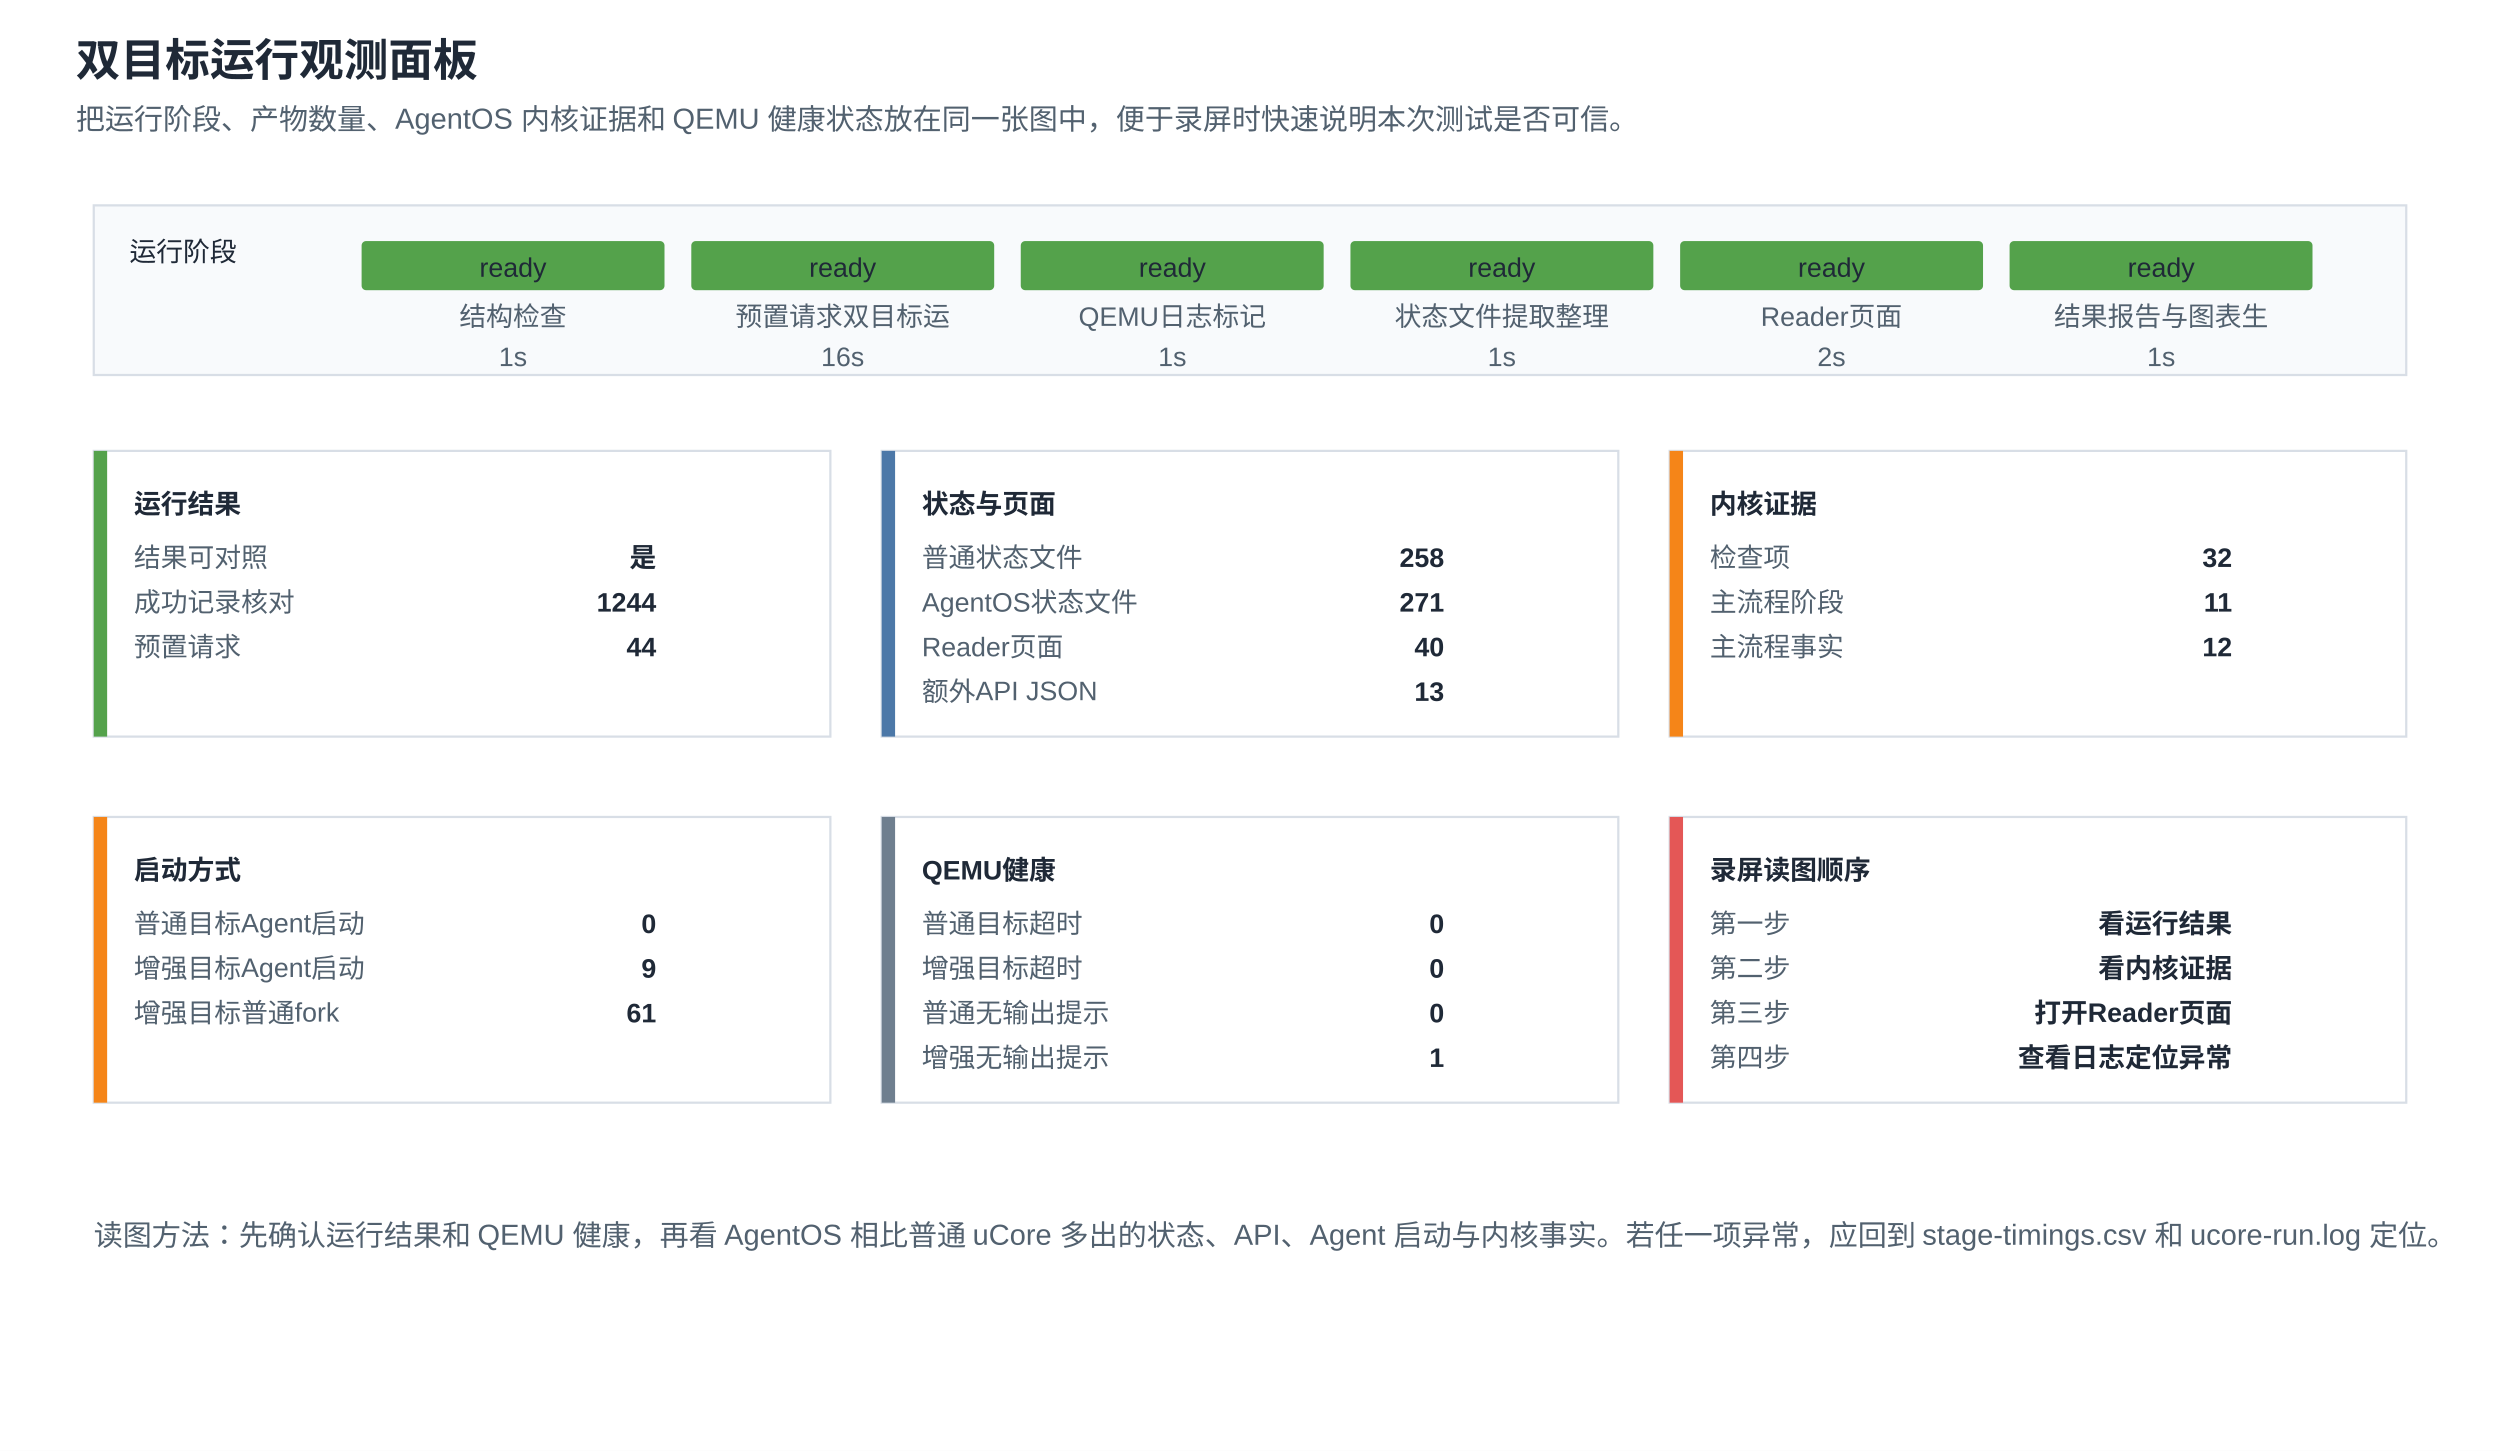
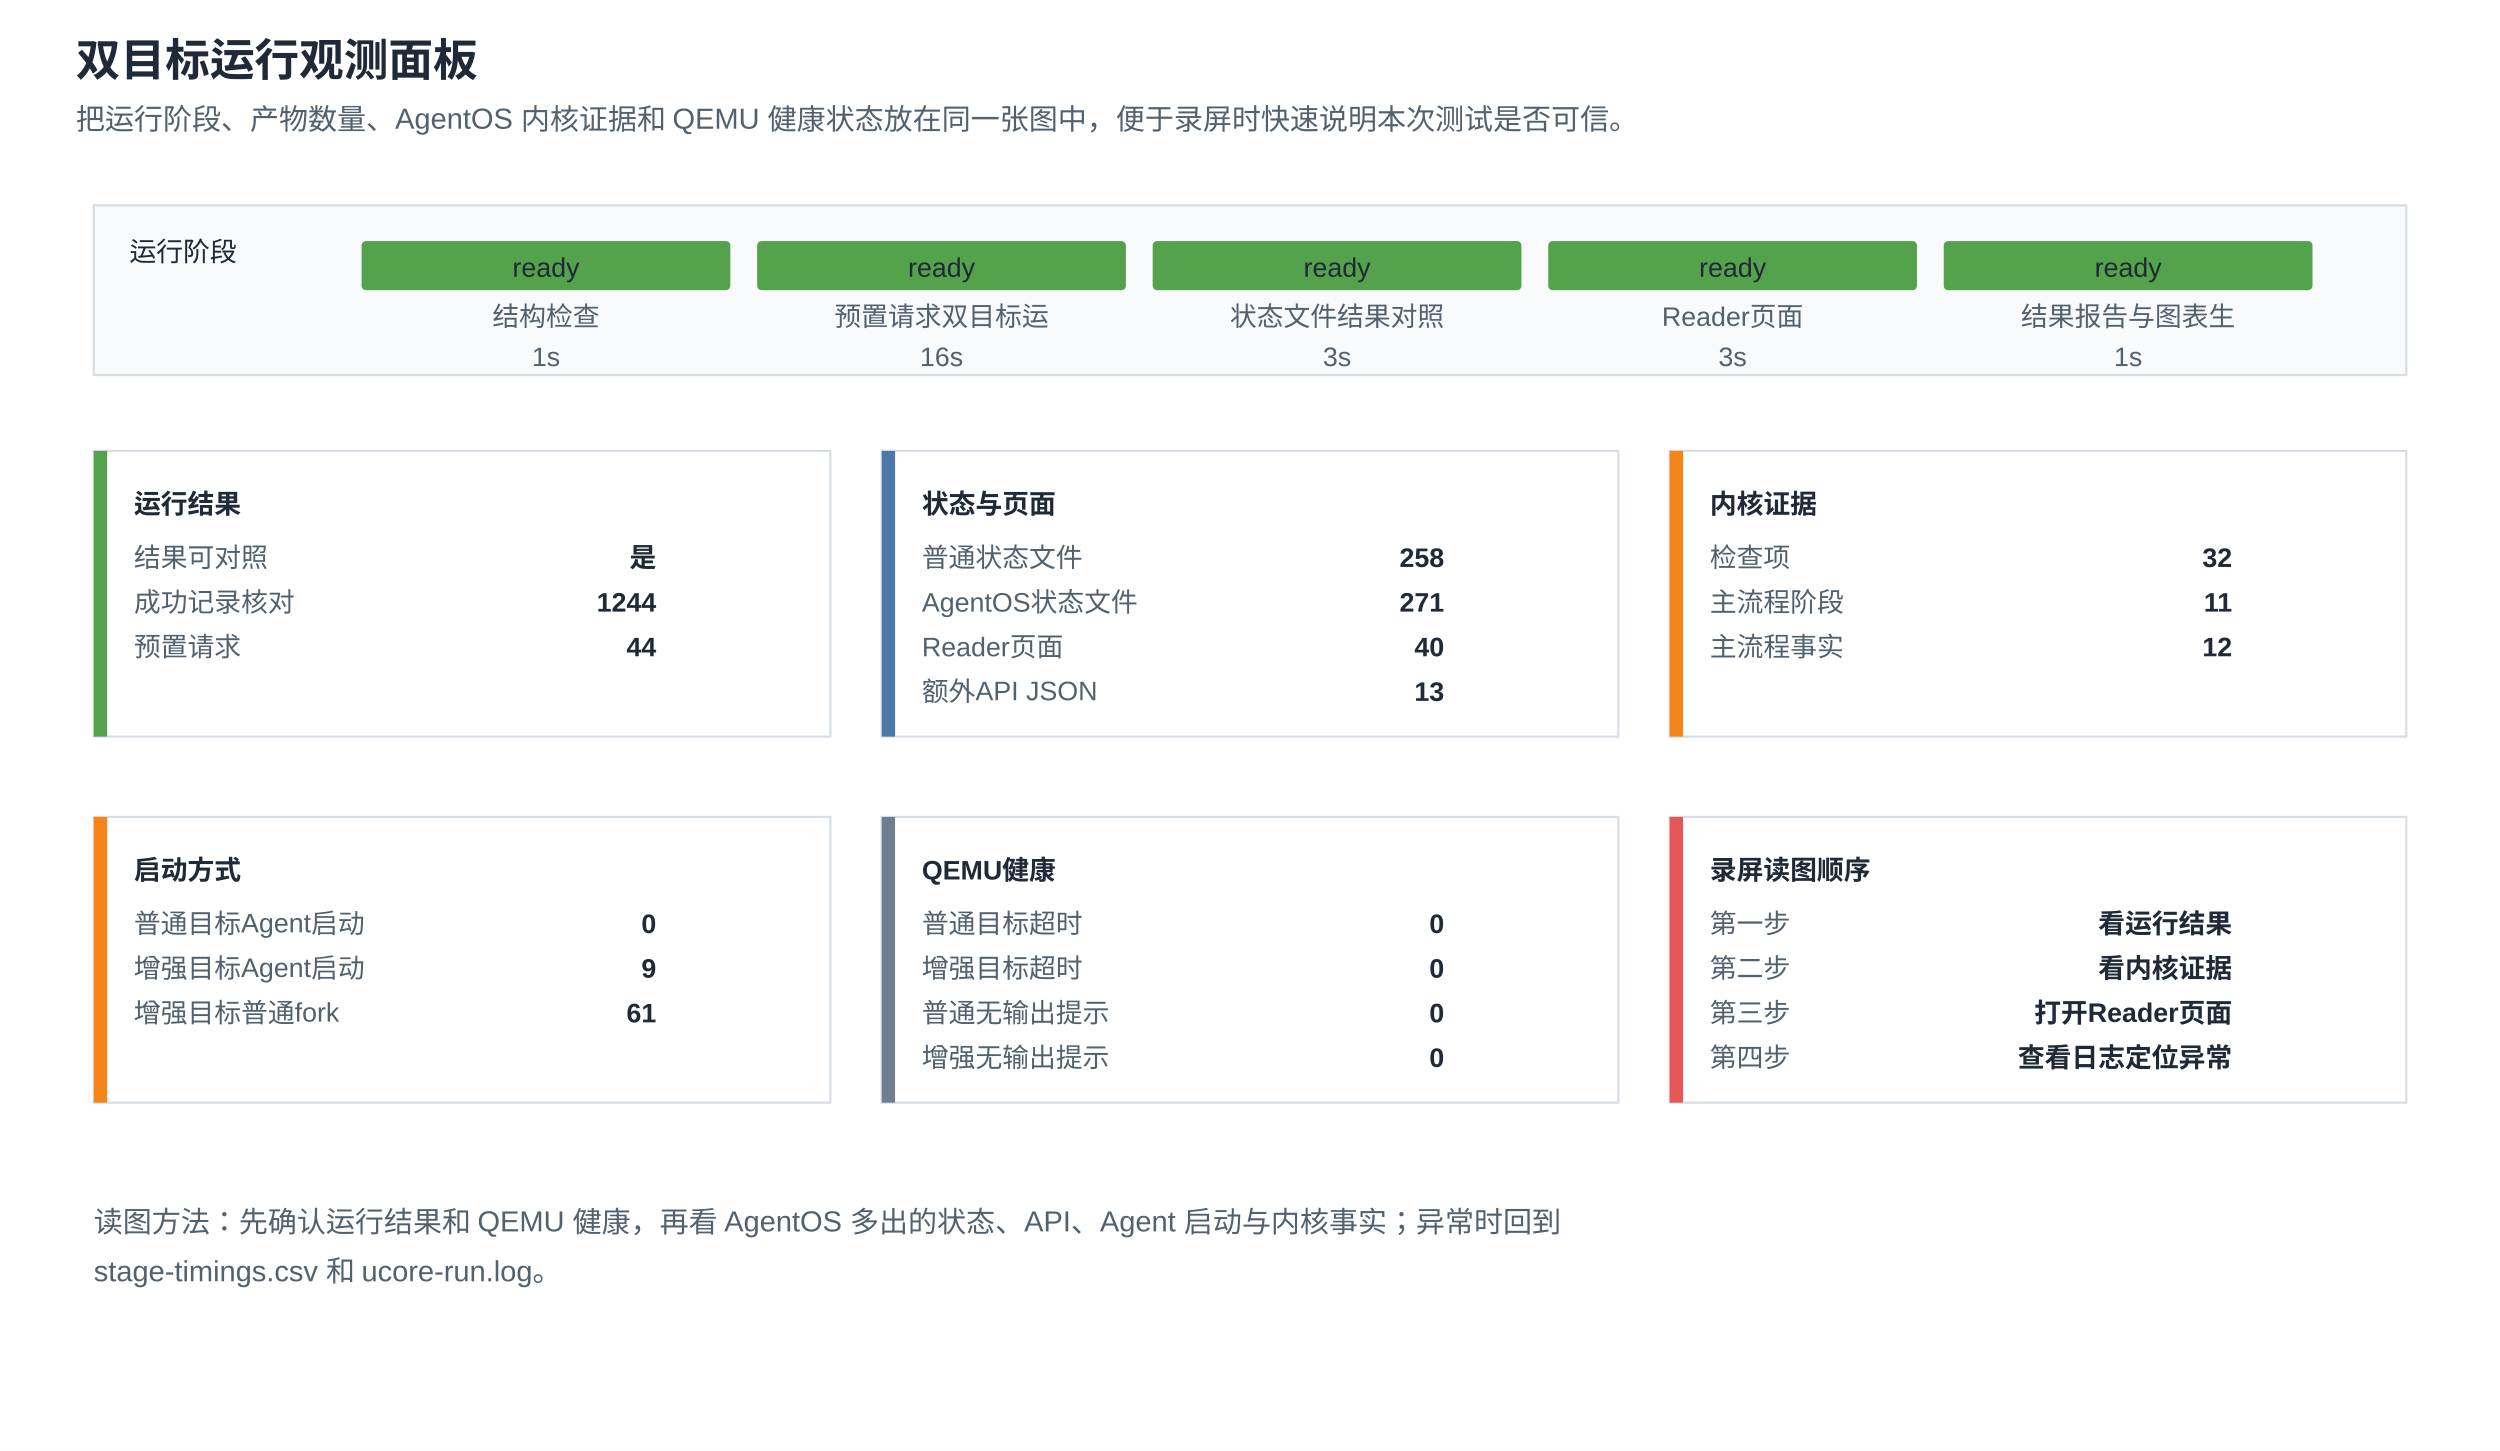
<svg xmlns="http://www.w3.org/2000/svg" width="1120" height="650" viewBox="0 0 1120 650">
  <style>
text{font-family:Arial,'Microsoft YaHei',sans-serif;fill:#1f2937}
.title{font-size:20px;font-weight:700}.subtitle{font-size:13px;fill:#52616f}
.axis{font-size:12px;fill:#52616f}.label{font-size:12px}.value{font-size:12px;font-weight:700}
</style>
  <rect width="1120" height="650" fill="#ffffff" />
  <text x="34" y="34" class="title">双目标运行观测面板</text>
  <text x="34" y="58" class="subtitle">把运行阶段、产物数量、AgentOS 内核证据和 QEMU 健康状态放在同一张图中，便于录屏时快速说明本次测试是否可信。</text>
  <rect x="42" y="92" width="1036" height="76" fill="#f8fafc" stroke="#d8dee6" />
  <text x="58" y="117" class="label">运行阶段</text>
-   <rect x="162.0" y="108" width="135.7" height="22" fill="#54a24b" rx="2" />
-   <text x="229.8" y="124" text-anchor="middle" class="label" fill="#fff">ready</text>
-   <text x="229.8" y="146" text-anchor="middle" class="axis">结构检查</text>
-   <text x="229.8" y="164" text-anchor="middle" class="axis">1s</text>
-   <rect x="309.7" y="108" width="135.7" height="22" fill="#54a24b" rx="2" />
-   <text x="377.5" y="124" text-anchor="middle" class="label" fill="#fff">ready</text>
-   <text x="377.5" y="146" text-anchor="middle" class="axis">预置请求双目标运</text>
-   <text x="377.5" y="164" text-anchor="middle" class="axis">16s</text>
-   <rect x="457.3" y="108" width="135.7" height="22" fill="#54a24b" rx="2" />
-   <text x="525.2" y="124" text-anchor="middle" class="label" fill="#fff">ready</text>
-   <text x="525.2" y="146" text-anchor="middle" class="axis">QEMU日志标记</text>
-   <text x="525.2" y="164" text-anchor="middle" class="axis">1s</text>
-   <rect x="605.0" y="108" width="135.7" height="22" fill="#54a24b" rx="2" />
-   <text x="672.8" y="124" text-anchor="middle" class="label" fill="#fff">ready</text>
-   <text x="672.8" y="146" text-anchor="middle" class="axis">状态文件提取整理</text>
-   <text x="672.8" y="164" text-anchor="middle" class="axis">1s</text>
-   <rect x="752.7" y="108" width="135.7" height="22" fill="#54a24b" rx="2" />
-   <text x="820.5" y="124" text-anchor="middle" class="label" fill="#fff">ready</text>
-   <text x="820.5" y="146" text-anchor="middle" class="axis">Reader页面</text>
-   <text x="820.5" y="164" text-anchor="middle" class="axis">2s</text>
-   <rect x="900.3" y="108" width="135.7" height="22" fill="#54a24b" rx="2" />
-   <text x="968.2" y="124" text-anchor="middle" class="label" fill="#fff">ready</text>
-   <text x="968.2" y="146" text-anchor="middle" class="axis">结果报告与图表生</text>
-   <text x="968.2" y="164" text-anchor="middle" class="axis">1s</text>
+   <rect x="162.0" y="108" width="165.2" height="22" fill="#54a24b" rx="2" />
+   <text x="244.6" y="124" text-anchor="middle" class="label" fill="#fff">ready</text>
+   <text x="244.6" y="146" text-anchor="middle" class="axis">结构检查</text>
+   <text x="244.6" y="164" text-anchor="middle" class="axis">1s</text>
+   <rect x="339.2" y="108" width="165.2" height="22" fill="#54a24b" rx="2" />
+   <text x="421.8" y="124" text-anchor="middle" class="label" fill="#fff">ready</text>
+   <text x="421.8" y="146" text-anchor="middle" class="axis">预置请求双目标运</text>
+   <text x="421.8" y="164" text-anchor="middle" class="axis">16s</text>
+   <rect x="516.4" y="108" width="165.2" height="22" fill="#54a24b" rx="2" />
+   <text x="599.0" y="124" text-anchor="middle" class="label" fill="#fff">ready</text>
+   <text x="599.0" y="146" text-anchor="middle" class="axis">状态文件结果对照</text>
+   <text x="599.0" y="164" text-anchor="middle" class="axis">3s</text>
+   <rect x="693.6" y="108" width="165.2" height="22" fill="#54a24b" rx="2" />
+   <text x="776.2" y="124" text-anchor="middle" class="label" fill="#fff">ready</text>
+   <text x="776.2" y="146" text-anchor="middle" class="axis">Reader页面</text>
+   <text x="776.2" y="164" text-anchor="middle" class="axis">3s</text>
+   <rect x="870.8" y="108" width="165.2" height="22" fill="#54a24b" rx="2" />
+   <text x="953.4" y="124" text-anchor="middle" class="label" fill="#fff">ready</text>
+   <text x="953.4" y="146" text-anchor="middle" class="axis">结果报告与图表生</text>
+   <text x="953.4" y="164" text-anchor="middle" class="axis">1s</text>
  <rect x="42" y="202" width="330" height="128" fill="#ffffff" stroke="#d8dee6" />
  <rect x="42" y="202" width="6" height="128" fill="#54a24b" />
  <text x="60" y="230" class="value">运行结果</text>
  <text x="60" y="254" class="axis">结果可对照</text>
  <text x="294" y="254" text-anchor="end" class="value">是</text>
  <text x="60" y="274" class="axis">成功记录核对</text>
  <text x="294" y="274" text-anchor="end" class="value">1244</text>
  <text x="60" y="294" class="axis">预置请求</text>
  <text x="294" y="294" text-anchor="end" class="value">44</text>
  <rect x="395" y="202" width="330" height="128" fill="#ffffff" stroke="#d8dee6" />
  <rect x="395" y="202" width="6" height="128" fill="#4c78a8" />
  <text x="413" y="230" class="value">状态与页面</text>
  <text x="413" y="254" class="axis">普通状态文件</text>
  <text x="647" y="254" text-anchor="end" class="value">258</text>
  <text x="413" y="274" class="axis">AgentOS状态文件</text>
  <text x="647" y="274" text-anchor="end" class="value">271</text>
  <text x="413" y="294" class="axis">Reader页面</text>
  <text x="647" y="294" text-anchor="end" class="value">40</text>
  <text x="413" y="314" class="axis">额外API JSON</text>
  <text x="647" y="314" text-anchor="end" class="value">13</text>
  <rect x="748" y="202" width="330" height="128" fill="#ffffff" stroke="#d8dee6" />
  <rect x="748" y="202" width="6" height="128" fill="#f58518" />
  <text x="766" y="230" class="value">内核证据</text>
  <text x="766" y="254" class="axis">检查项</text>
  <text x="1000" y="254" text-anchor="end" class="value">32</text>
  <text x="766" y="274" class="axis">主流程阶段</text>
  <text x="1000" y="274" text-anchor="end" class="value">11</text>
  <text x="766" y="294" class="axis">主流程事实</text>
  <text x="1000" y="294" text-anchor="end" class="value">12</text>
  <rect x="42" y="366" width="330" height="128" fill="#ffffff" stroke="#d8dee6" />
  <rect x="42" y="366" width="6" height="128" fill="#f58518" />
  <text x="60" y="394" class="value">启动方式</text>
  <text x="60" y="418" class="axis">普通目标Agent启动</text>
  <text x="294" y="418" text-anchor="end" class="value">0</text>
  <text x="60" y="438" class="axis">增强目标Agent启动</text>
  <text x="294" y="438" text-anchor="end" class="value">9</text>
  <text x="60" y="458" class="axis">增强目标普通fork</text>
  <text x="294" y="458" text-anchor="end" class="value">61</text>
  <rect x="395" y="366" width="330" height="128" fill="#ffffff" stroke="#d8dee6" />
  <rect x="395" y="366" width="6" height="128" fill="#6f7f8f" />
  <text x="413" y="394" class="value">QEMU健康</text>
  <text x="413" y="418" class="axis">普通目标超时</text>
  <text x="647" y="418" text-anchor="end" class="value">0</text>
  <text x="413" y="438" class="axis">增强目标超时</text>
  <text x="647" y="438" text-anchor="end" class="value">0</text>
  <text x="413" y="458" class="axis">普通无输出提示</text>
  <text x="647" y="458" text-anchor="end" class="value">0</text>
  <text x="413" y="478" class="axis">增强无输出提示</text>
-   <text x="647" y="478" text-anchor="end" class="value">1</text>
+   <text x="647" y="478" text-anchor="end" class="value">0</text>
  <rect x="748" y="366" width="330" height="128" fill="#ffffff" stroke="#d8dee6" />
  <rect x="748" y="366" width="6" height="128" fill="#e45756" />
  <text x="766" y="394" class="value">录屏读图顺序</text>
  <text x="766" y="418" class="axis">第一步</text>
  <text x="1000" y="418" text-anchor="end" class="value">看运行结果</text>
  <text x="766" y="438" class="axis">第二步</text>
  <text x="1000" y="438" text-anchor="end" class="value">看内核证据</text>
  <text x="766" y="458" class="axis">第三步</text>
  <text x="1000" y="458" text-anchor="end" class="value">打开Reader页面</text>
  <text x="766" y="478" class="axis">第四步</text>
  <text x="1000" y="478" text-anchor="end" class="value">查看日志定位异常</text>
-   <text x="42" y="558" class="subtitle">读图方法：先确认运行结果和 QEMU 健康，再看 AgentOS 相比普通 uCore 多出的状态、API、Agent 启动与内核事实。若任一项异常，应回到 stage-timings.csv 和 ucore-run.log 定位。</text>
+   <text x="42" y="552" class="subtitle">读图方法：先确认运行结果和 QEMU 健康，再看 AgentOS 多出的状态、API、Agent 启动与内核事实；异常时回到</text>
+   <text x="42" y="574" class="subtitle">stage-timings.csv 和 ucore-run.log。</text>
</svg>
